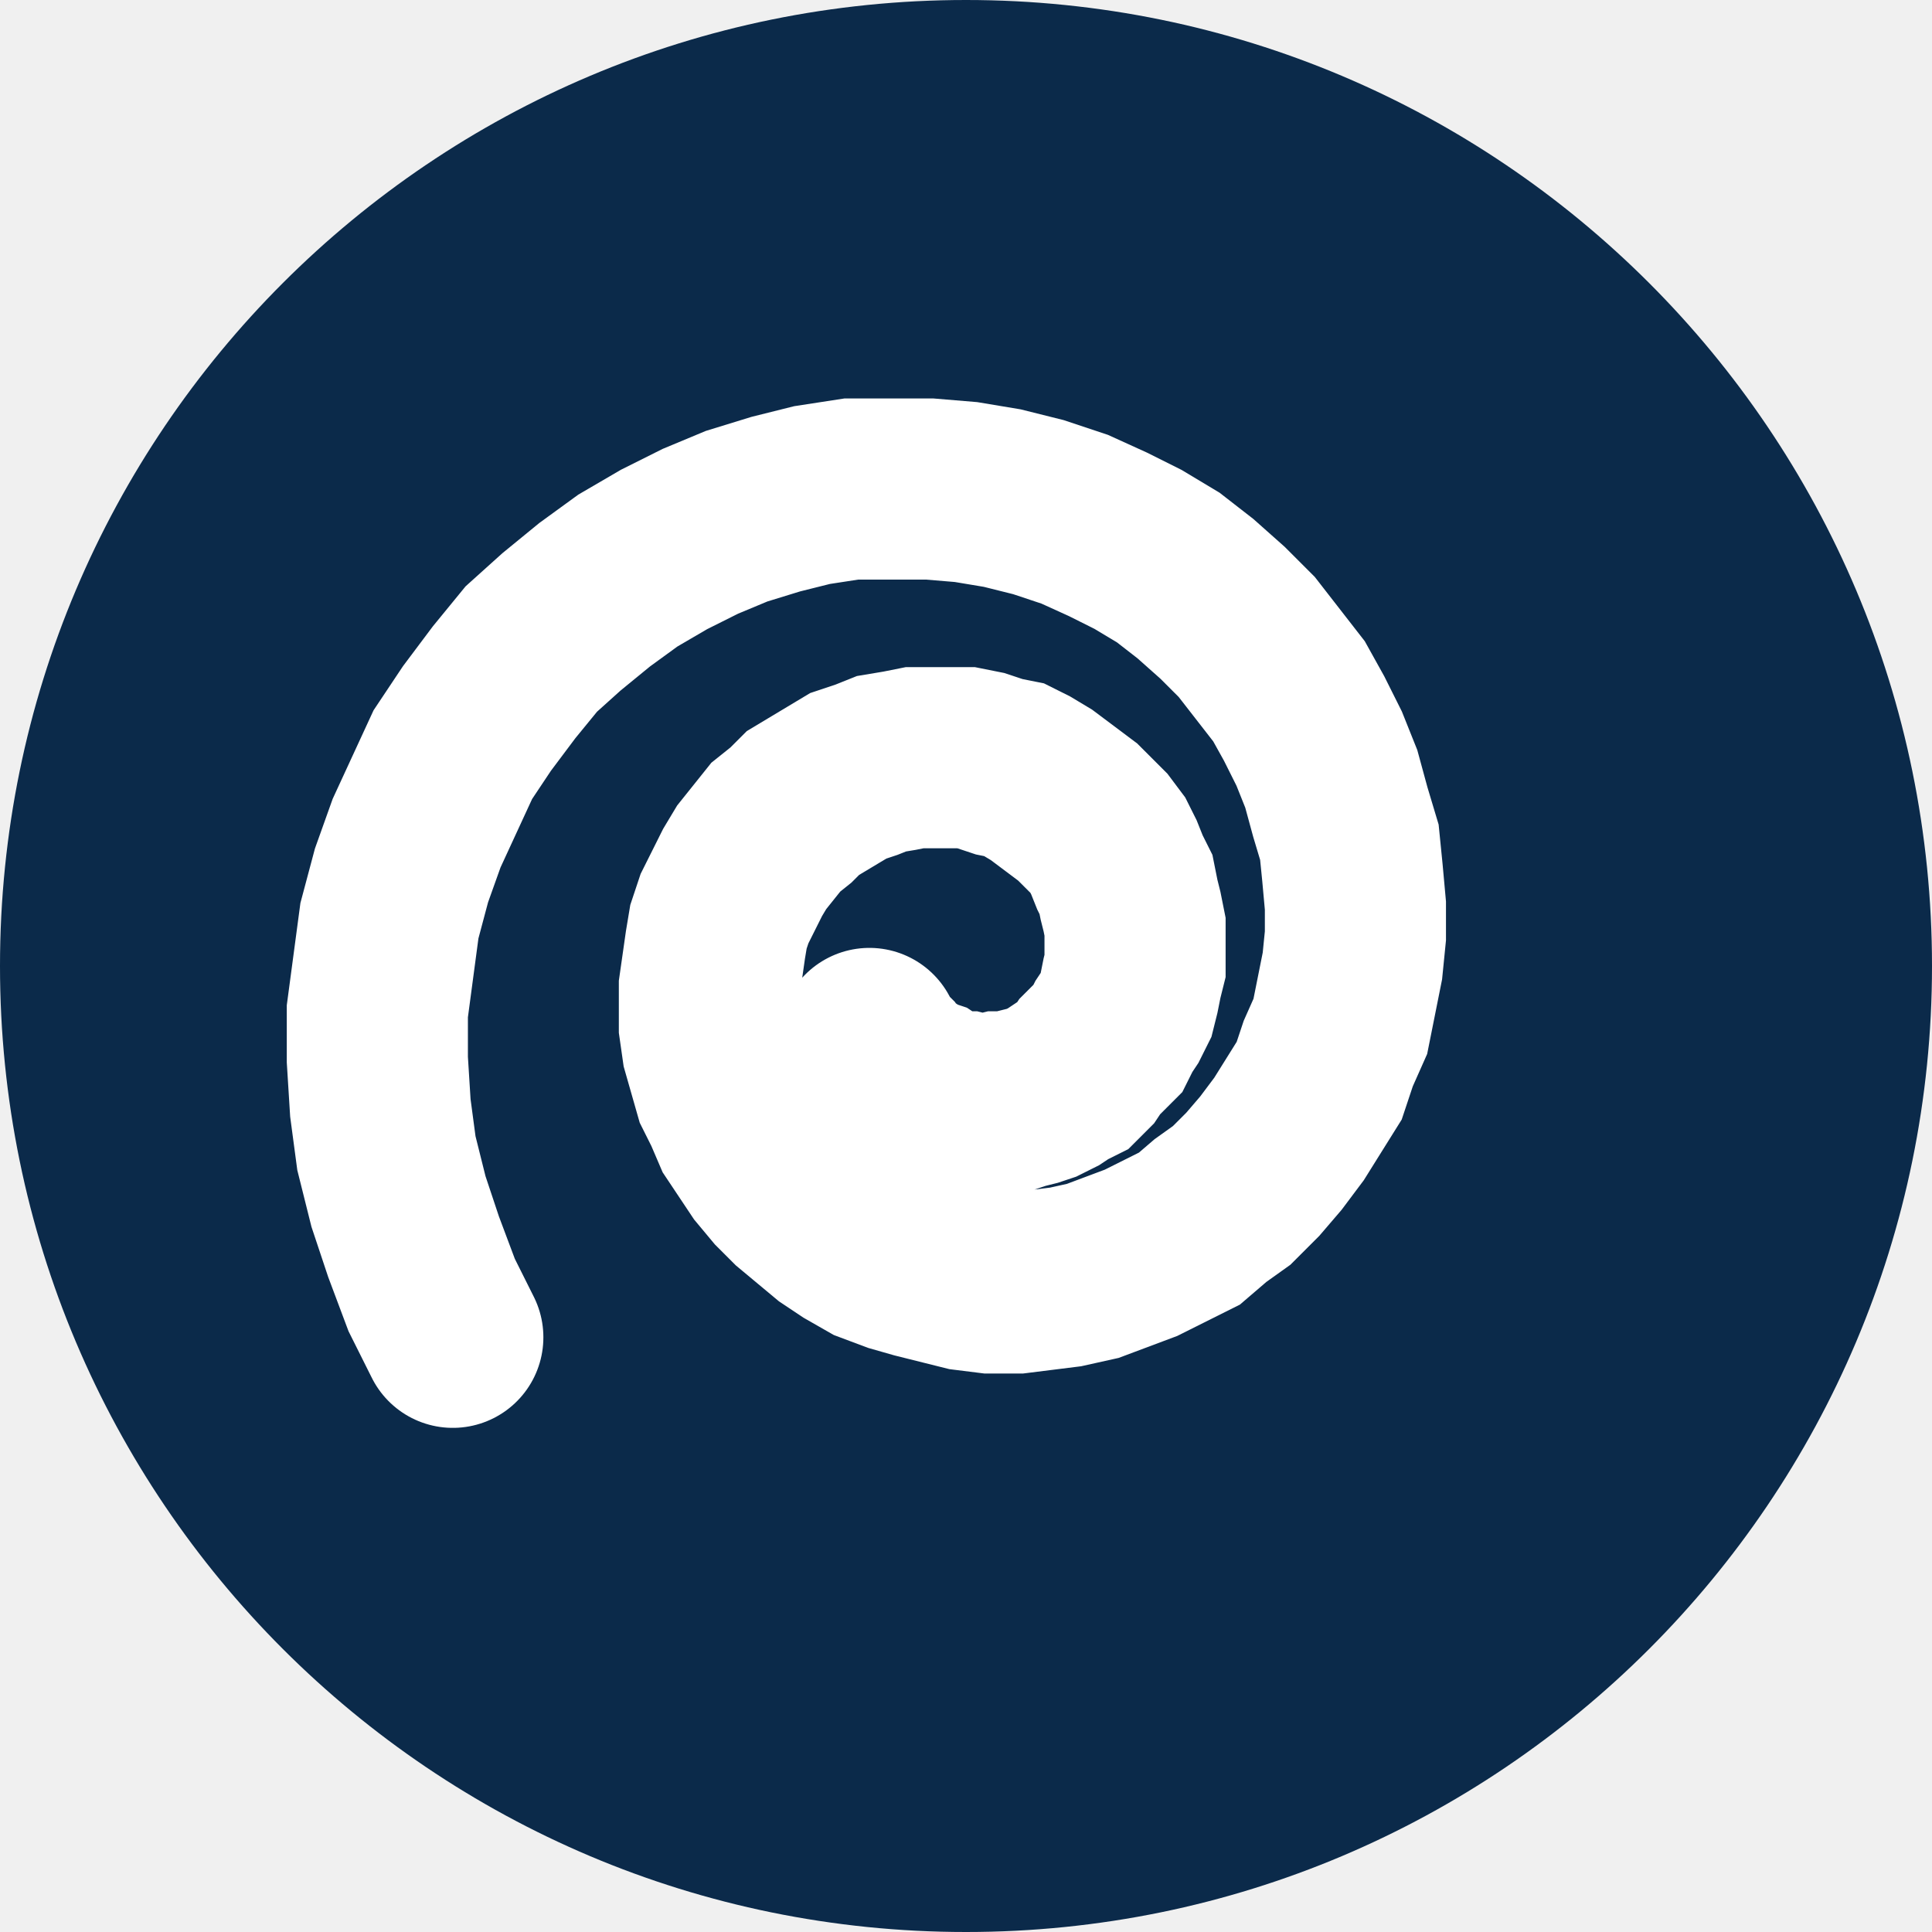
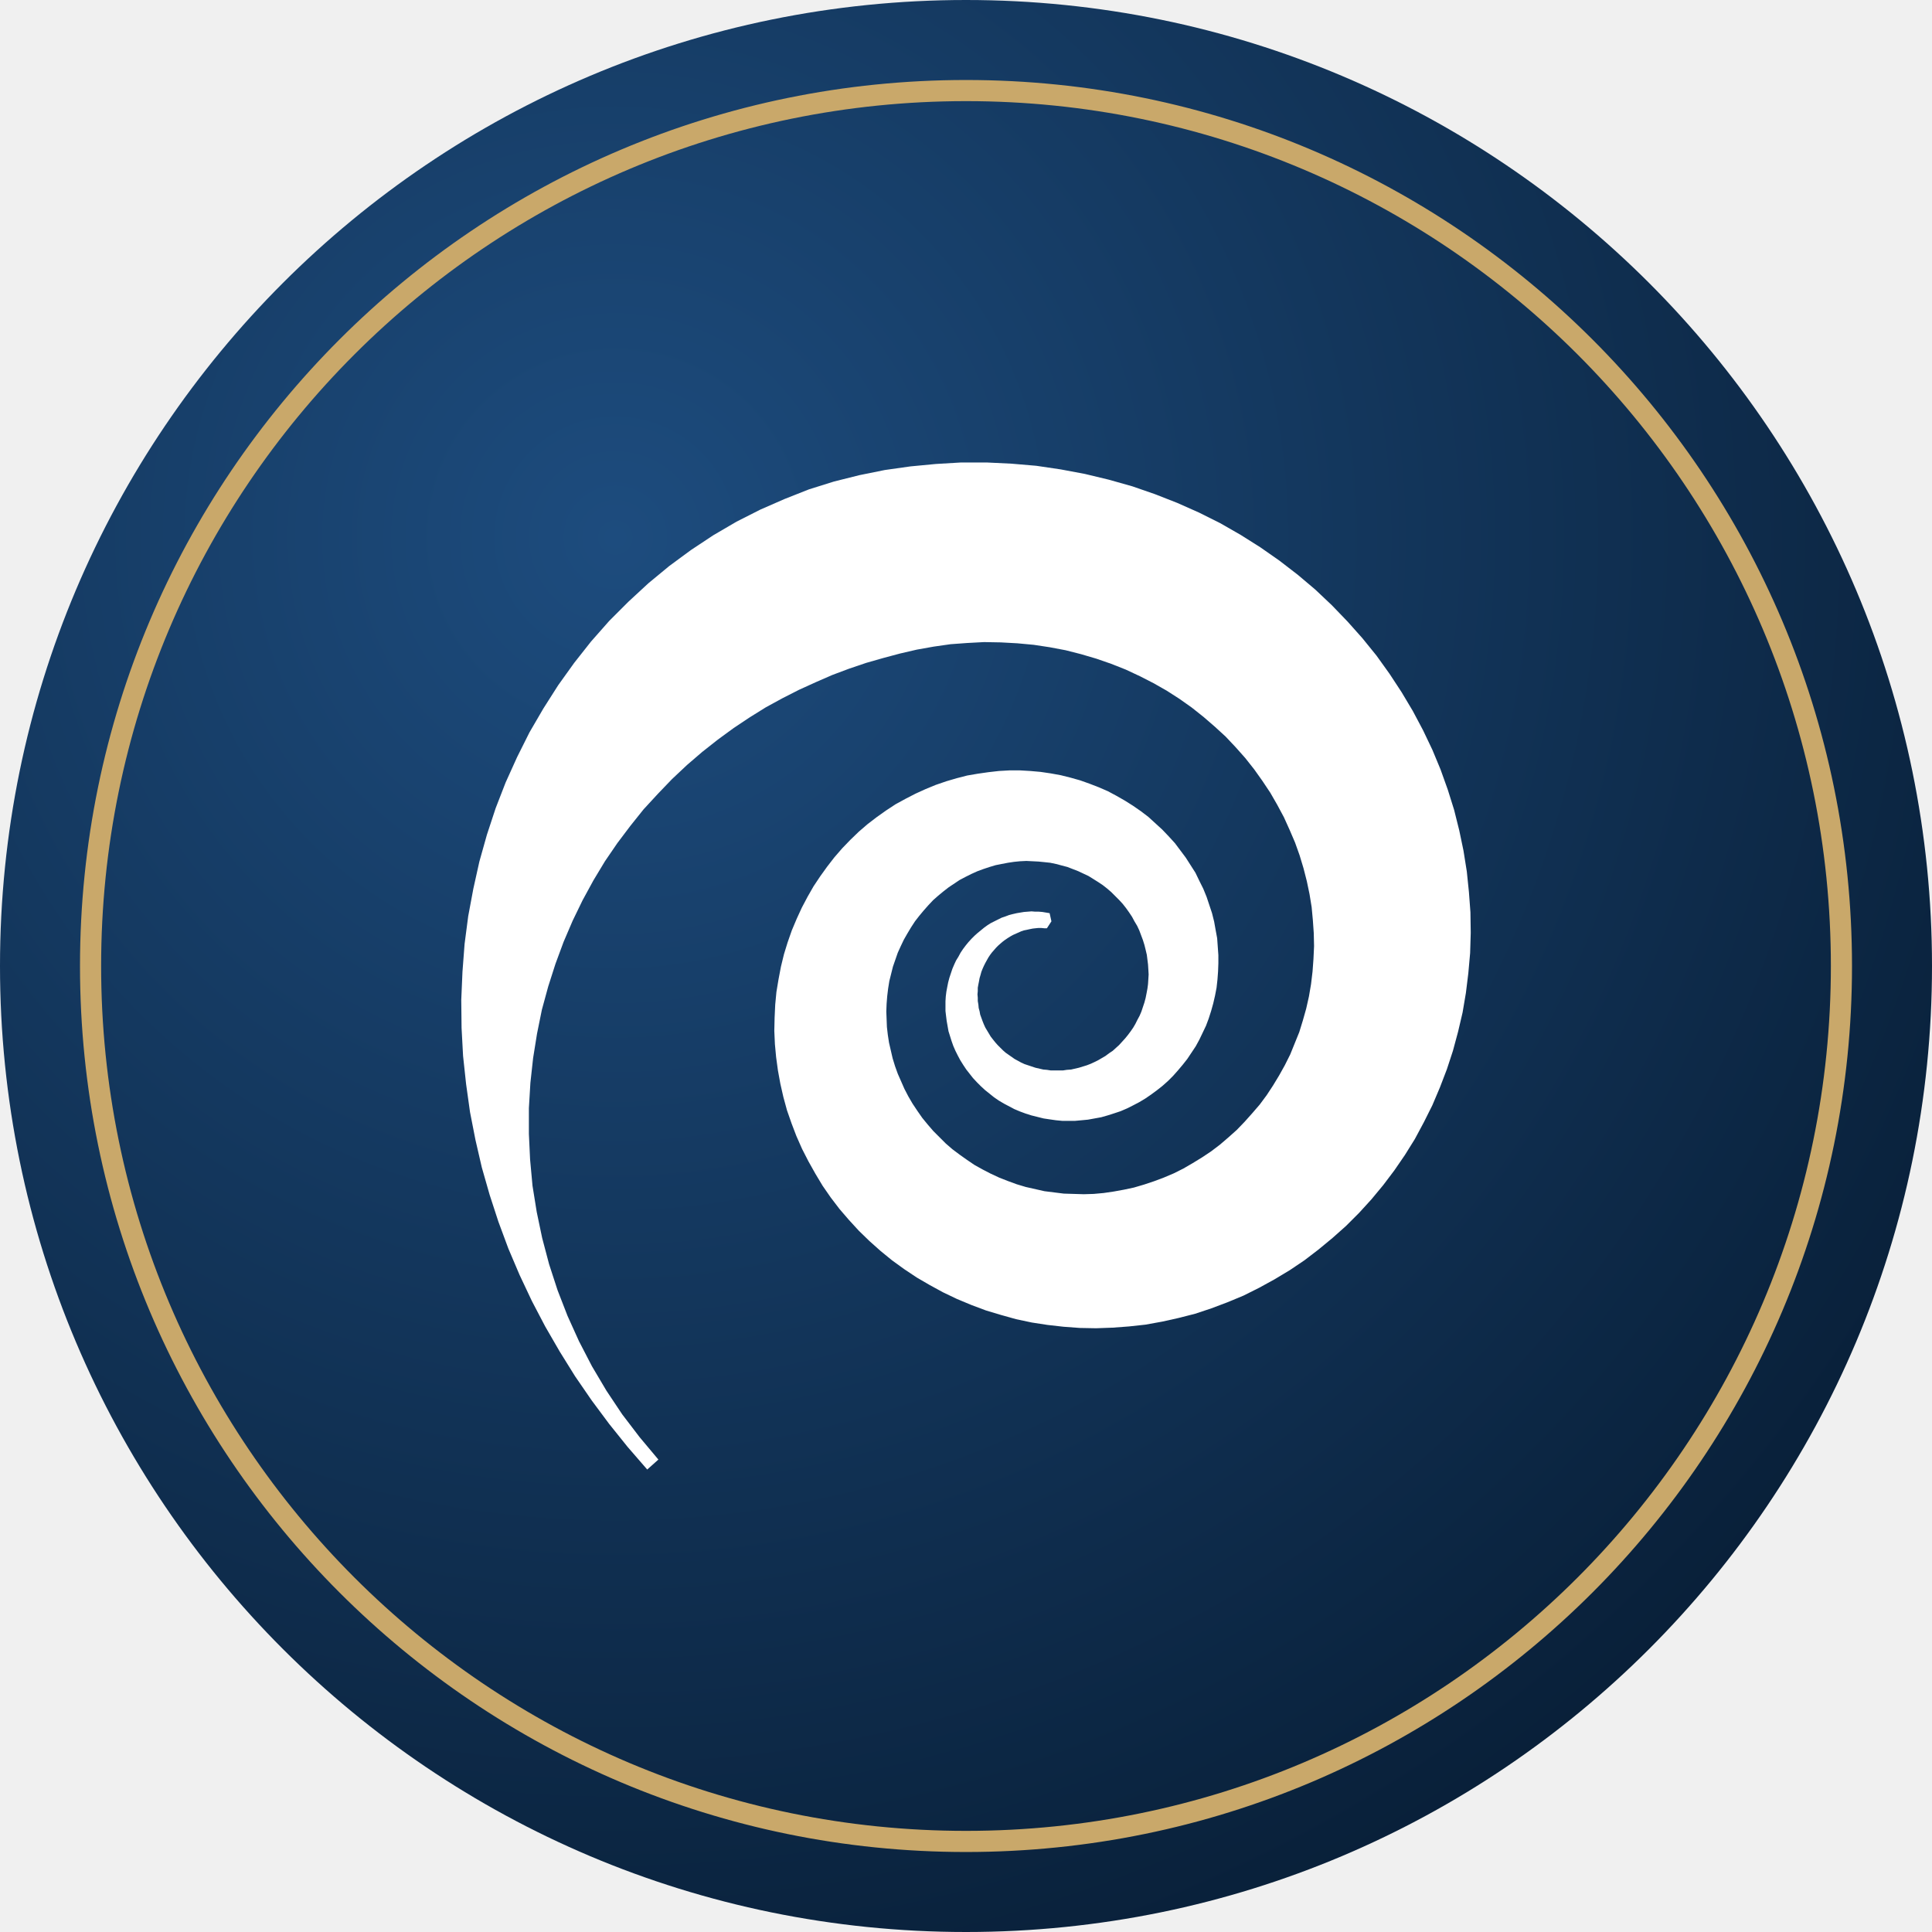
<svg xmlns="http://www.w3.org/2000/svg" viewBox="0 0 64 64">
-   <circle cx="32" cy="32" r="32" fill="#0B2A4A" />
-   <path d="M15.0 44.3 L14.3 42.9 L13.7 41.3 L13.2 39.8 L12.8 38.2 L12.6 36.7 L12.5 35.1 L12.5 33.5 L12.7 32.0 L12.9 30.5 L13.3 29.0 L13.8 27.6 L14.4 26.3 L15.0 25.0 L15.8 23.8 L16.7 22.6 L17.6 21.5 L18.6 20.6 L19.7 19.7 L20.8 18.9 L22.0 18.2 L23.2 17.6 L24.4 17.1 L25.7 16.7 L26.9 16.4 L28.2 16.2 L29.5 16.2 L30.8 16.2 L32.0 16.3 L33.2 16.5 L34.4 16.8 L35.6 17.2 L36.7 17.7 L37.7 18.2 L38.7 18.8 L39.6 19.5 L40.5 20.3 L41.3 21.1 L42.0 22.0 L42.7 22.9 L43.2 23.8 L43.7 24.8 L44.1 25.8 L44.4 26.9 L44.7 27.9 L44.8 28.9 L44.9 30.0 L44.9 31.0 L44.8 32.0 L44.6 33.0 L44.4 34.0 L44.0 34.9 L43.7 35.8 L43.2 36.6 L42.7 37.4 L42.1 38.2 L41.5 38.9 L40.8 39.6 L40.1 40.1 L39.4 40.7 L38.6 41.1 L37.8 41.5 L37.0 41.8 L36.2 42.1 L35.3 42.3 L34.5 42.4 L33.7 42.5 L32.8 42.5 L32.0 42.4 L31.2 42.2 L30.4 42.0 L29.7 41.8 L28.9 41.5 L28.2 41.1 L27.6 40.7 L27.0 40.2 L26.4 39.7 L25.9 39.2 L25.4 38.6 L25.0 38.0 L24.6 37.4 L24.3 36.7 L24.0 36.1 L23.8 35.4 L23.6 34.7 L23.5 34.0 L23.5 33.3 L23.5 32.7 L23.6 32.0 L23.7 31.3 L23.8 30.7 L24.0 30.1 L24.3 29.5 L24.6 28.9 L24.9 28.4 L25.3 27.9 L25.7 27.4 L26.2 27.0 L26.6 26.6 L27.1 26.3 L27.6 26.0 L28.1 25.7 L28.7 25.5 L29.2 25.3 L29.8 25.2 L30.3 25.1 L30.9 25.1 L31.5 25.1 L32.0 25.1 L32.5 25.2 L33.1 25.4 L33.6 25.5 L34.0 25.7 L34.5 26.0 L34.9 26.3 L35.3 26.6 L35.7 26.9 L36.1 27.3 L36.4 27.6 L36.7 28.0 L36.9 28.4 L37.1 28.9 L37.3 29.3 L37.4 29.8 L37.5 30.2 L37.6 30.7 L37.6 31.1 L37.6 31.6 L37.6 32.0 L37.5 32.4 L37.4 32.9 L37.3 33.3 L37.1 33.7 L36.9 34.0 L36.7 34.4 L36.4 34.7 L36.1 35.0 L35.9 35.3 L35.6 35.6 L35.2 35.8 L34.9 36.0 L34.5 36.2 L34.2 36.3 L33.8 36.4 L33.5 36.5 L33.1 36.5 L32.7 36.6 L32.4 36.6 L32.0 36.5 L31.6 36.5 L31.3 36.4 L31.0 36.3 L30.7 36.1 L30.4 36.0 L30.1 35.8 L29.8 35.6 L29.5 35.4 L29.3 35.1 L29.1 34.9 L28.9 34.6 L28.8 34.4" fill="none" stroke="#fff" stroke-width="6" stroke-linecap="round" />
+   <defs>
+     <radialGradient id="lg" cx="32%" cy="28%" r="85%">
+       <stop offset="0" stop-color="#1D4C7E" />
+       <stop offset="1" stop-color="#071C33" />
+     </radialGradient>
+   </defs>
+   <circle cx="32" cy="32" r="32" fill="url(#lg)" />
+   <circle cx="32" cy="32" r="29" fill="none" stroke="#C9A86A" stroke-width=".7" />
+   <path d="M21.81 48.35 L21.19 47.61 L20.61 46.85 L20.09 46.07 L19.61 45.26 L19.18 44.43 L18.80 43.59 L18.47 42.74 L18.19 41.88 L17.96 41.01 L17.78 40.15 L17.64 39.28 L17.56 38.41 L17.52 37.56 L17.52 36.71 L17.57 35.87 L17.66 35.05 L17.79 34.24 L17.95 33.45 L18.16 32.68 L18.40 31.93 L18.67 31.20 L18.97 30.50 L19.30 29.82 L19.66 29.16 L20.04 28.53 L20.45 27.93 L20.88 27.36 L21.32 26.81 L21.79 26.30 L22.26 25.81 L22.76 25.34 L23.26 24.91 L23.78 24.50 L24.30 24.12 L24.84 23.76 L25.37 23.43 L25.92 23.13 L26.47 22.85 L27.02 22.60 L27.57 22.36 L28.13 22.15 L28.69 21.96 L29.25 21.80 L29.81 21.65 L30.37 21.52 L30.93 21.42 L31.49 21.34 L32.04 21.30 L32.60 21.27 L33.15 21.28 L33.70 21.31 L34.24 21.36 L34.77 21.44 L35.30 21.54 L35.81 21.67 L36.32 21.82 L36.81 21.99 L37.29 22.18 L37.76 22.40 L38.21 22.63 L38.65 22.88 L39.07 23.15 L39.48 23.44 L39.87 23.75 L40.24 24.07 L40.60 24.40 L40.93 24.75 L41.25 25.11 L41.55 25.49 L41.82 25.87 L42.08 26.26 L42.31 26.66 L42.53 27.07 L42.72 27.49 L42.90 27.91 L43.05 28.33 L43.18 28.76 L43.29 29.19 L43.38 29.62 L43.45 30.05 L43.49 30.48 L43.52 30.91 L43.53 31.34 L43.51 31.77 L43.48 32.18 L43.43 32.60 L43.36 33.01 L43.27 33.41 L43.16 33.80 L43.04 34.19 L42.89 34.56 L42.74 34.93 L42.56 35.29 L42.37 35.63 L42.17 35.96 L41.96 36.28 L41.73 36.59 L41.48 36.88 L41.23 37.16 L40.97 37.43 L40.69 37.68 L40.41 37.92 L40.12 38.14 L39.82 38.34 L39.51 38.53 L39.20 38.71 L38.88 38.87 L38.55 39.01 L38.23 39.13 L37.90 39.24 L37.56 39.34 L37.23 39.41 L36.90 39.47 L36.56 39.52 L36.23 39.55 L35.90 39.56 L35.57 39.55 L35.24 39.54 L34.92 39.50 L34.60 39.46 L34.29 39.39 L33.98 39.32 L33.68 39.23 L33.38 39.12 L33.10 39.01 L32.82 38.88 L32.55 38.74 L32.28 38.59 L32.03 38.42 L31.79 38.25 L31.55 38.07 L31.33 37.88 L31.12 37.67 L30.92 37.47 L30.73 37.25 L30.55 37.03 L30.39 36.80 L30.23 36.56 L30.09 36.32 L29.96 36.07 L29.85 35.82 L29.74 35.57 L29.65 35.32 L29.57 35.06 L29.51 34.80 L29.45 34.54 L29.41 34.28 L29.38 34.02 L29.37 33.76 L29.36 33.51 L29.37 33.25 L29.39 33.00 L29.42 32.75 L29.46 32.50 L29.52 32.26 L29.58 32.02 L29.66 31.79 L29.74 31.56 L29.84 31.34 L29.94 31.13 L30.06 30.92 L30.18 30.72 L30.31 30.52 L30.45 30.34 L30.60 30.16 L30.75 29.99 L30.91 29.82 L31.08 29.67 L31.25 29.53 L31.43 29.39 L31.61 29.27 L31.79 29.15 L31.98 29.05 L32.18 28.95 L32.38 28.86 L32.57 28.79 L32.78 28.72 L32.98 28.66 L33.18 28.62 L33.39 28.58 L33.59 28.55 L33.79 28.53 L34.00 28.52 L34.20 28.53 L34.40 28.54 L34.60 28.56 L34.79 28.58 L34.98 28.62 L35.17 28.67 L35.36 28.72 L35.54 28.79 L35.72 28.86 L35.89 28.94 L36.06 29.02 L36.22 29.12 L36.38 29.22 L36.53 29.32 L36.67 29.43 L36.81 29.55 L36.94 29.68 L37.07 29.81 L37.19 29.94 L37.30 30.08 L37.40 30.22 L37.50 30.37 L37.58 30.52 L37.67 30.67 L37.74 30.82 L37.80 30.98 L37.86 31.14 L37.91 31.30 L37.95 31.46 L37.99 31.63 L38.01 31.79 L38.03 31.95 L38.04 32.11 L38.05 32.28 L38.04 32.44 L38.03 32.60 L38.01 32.75 L37.98 32.91 L37.95 33.06 L37.91 33.21 L37.86 33.36 L37.81 33.51 L37.75 33.65 L37.68 33.78 L37.61 33.92 L37.54 34.04 L37.45 34.17 L37.36 34.29 L37.27 34.40 L37.17 34.51 L37.07 34.62 L36.97 34.71 L36.86 34.81 L36.74 34.89 L36.62 34.98 L36.50 35.05 L36.38 35.12 L36.26 35.18 L36.13 35.24 L36.00 35.29 L35.87 35.33 L35.74 35.37 L35.61 35.40 L35.48 35.43 L35.34 35.44 L35.21 35.46 L35.08 35.46 L34.95 35.46 L34.81 35.46 L34.68 35.44 L34.56 35.43 L34.43 35.40 L34.30 35.37 L34.18 35.33 L34.06 35.29 L33.94 35.25 L33.83 35.20 L33.72 35.14 L33.61 35.08 L33.51 35.01 L33.41 34.94 L33.31 34.87 L33.22 34.79 L33.13 34.70 L33.05 34.62 L32.97 34.53 L32.89 34.43 L32.82 34.34 L32.76 34.24 L32.70 34.14 L32.64 34.04 L32.59 33.93 L32.55 33.83 L32.51 33.72 L32.47 33.61 L32.45 33.50 L32.42 33.39 L32.41 33.28 L32.39 33.16 L32.39 33.05 L32.38 32.94 L32.39 32.83 L32.39 32.72 L32.41 32.61 L32.43 32.51 L32.45 32.40 L32.48 32.30 L32.51 32.19 L32.55 32.09 L32.59 32.00 L32.64 31.90 L32.69 31.81 L32.74 31.72 L32.80 31.63 L32.86 31.55 L32.93 31.47 L33.00 31.39 L33.07 31.32 L33.15 31.25 L33.22 31.19 L33.30 31.13 L33.39 31.07 L33.47 31.02 L33.56 30.97 L33.65 30.93 L33.74 30.89 L33.83 30.85 L33.92 30.82 L34.02 30.80 L34.11 30.78 L34.21 30.76 L34.30 30.75 L34.40 30.74 L34.49 30.74 L34.59 30.75 L34.68 30.75 L34.83 30.52 L34.83 30.52 L34.77 30.25 L34.65 30.23 L34.53 30.21 L34.41 30.20 L34.29 30.20 L34.17 30.19 L34.05 30.20 L33.92 30.21 L33.80 30.23 L33.68 30.25 L33.55 30.28 L33.43 30.31 L33.30 30.36 L33.18 30.40 L33.06 30.46 L32.94 30.52 L32.82 30.58 L32.71 30.65 L32.60 30.73 L32.49 30.82 L32.38 30.91 L32.28 31.00 L32.18 31.10 L32.08 31.21 L31.99 31.32 L31.90 31.44 L31.82 31.56 L31.75 31.69 L31.67 31.82 L31.61 31.95 L31.55 32.09 L31.50 32.24 L31.45 32.39 L31.41 32.54 L31.38 32.69 L31.35 32.85 L31.33 33.01 L31.32 33.17 L31.32 33.33 L31.32 33.49 L31.34 33.66 L31.36 33.82 L31.39 33.99 L31.42 34.16 L31.47 34.32 L31.52 34.48 L31.58 34.65 L31.65 34.81 L31.73 34.97 L31.81 35.12 L31.91 35.28 L32.01 35.43 L32.12 35.57 L32.23 35.71 L32.36 35.85 L32.49 35.98 L32.63 36.11 L32.78 36.23 L32.93 36.35 L33.09 36.46 L33.26 36.56 L33.43 36.65 L33.60 36.74 L33.79 36.82 L33.98 36.89 L34.17 36.95 L34.37 37.00 L34.57 37.05 L34.77 37.08 L34.98 37.11 L35.19 37.13 L35.40 37.13 L35.61 37.13 L35.83 37.11 L36.04 37.09 L36.26 37.05 L36.48 37.01 L36.69 36.95 L36.91 36.88 L37.12 36.81 L37.33 36.72 L37.53 36.62 L37.74 36.51 L37.94 36.39 L38.13 36.26 L38.32 36.12 L38.51 35.97 L38.69 35.81 L38.86 35.64 L39.02 35.46 L39.18 35.27 L39.33 35.08 L39.47 34.87 L39.61 34.66 L39.73 34.44 L39.84 34.21 L39.95 33.98 L40.04 33.74 L40.12 33.49 L40.19 33.24 L40.25 32.98 L40.30 32.72 L40.33 32.45 L40.35 32.18 L40.36 31.91 L40.36 31.64 L40.34 31.36 L40.32 31.08 L40.27 30.81 L40.22 30.53 L40.15 30.25 L40.06 29.98 L39.97 29.71 L39.86 29.44 L39.73 29.18 L39.60 28.91 L39.44 28.66 L39.28 28.41 L39.10 28.17 L38.92 27.93 L38.71 27.70 L38.50 27.48 L38.27 27.27 L38.04 27.06 L37.79 26.87 L37.53 26.69 L37.26 26.52 L36.98 26.36 L36.70 26.21 L36.40 26.08 L36.09 25.96 L35.78 25.85 L35.46 25.76 L35.14 25.68 L34.81 25.62 L34.47 25.57 L34.13 25.54 L33.79 25.52 L33.44 25.52 L33.09 25.54 L32.74 25.58 L32.39 25.63 L32.04 25.69 L31.69 25.78 L31.35 25.88 L31.00 26.00 L30.66 26.14 L30.33 26.29 L30.00 26.46 L29.67 26.64 L29.35 26.85 L29.04 27.07 L28.74 27.30 L28.45 27.55 L28.17 27.82 L27.90 28.10 L27.64 28.40 L27.40 28.71 L27.17 29.03 L26.95 29.36 L26.75 29.71 L26.56 30.07 L26.39 30.44 L26.23 30.82 L26.09 31.22 L25.97 31.61 L25.87 32.02 L25.79 32.44 L25.72 32.86 L25.68 33.28 L25.66 33.71 L25.65 34.15 L25.67 34.59 L25.71 35.02 L25.77 35.46 L25.85 35.90 L25.95 36.34 L26.07 36.78 L26.22 37.21 L26.38 37.63 L26.57 38.06 L26.78 38.47 L27.01 38.88 L27.25 39.28 L27.52 39.67 L27.81 40.05 L28.12 40.41 L28.45 40.77 L28.80 41.11 L29.17 41.44 L29.55 41.75 L29.95 42.04 L30.37 42.32 L30.80 42.57 L31.24 42.81 L31.70 43.03 L32.18 43.23 L32.66 43.41 L33.16 43.56 L33.66 43.70 L34.18 43.81 L34.70 43.89 L35.23 43.95 L35.77 43.99 L36.31 44.00 L36.86 43.98 L37.40 43.94 L37.95 43.88 L38.50 43.78 L39.04 43.66 L39.59 43.52 L40.13 43.34 L40.66 43.14 L41.19 42.92 L41.71 42.66 L42.22 42.38 L42.72 42.08 L43.21 41.75 L43.68 41.39 L44.14 41.01 L44.59 40.61 L45.02 40.18 L45.43 39.73 L45.82 39.26 L46.19 38.77 L46.54 38.26 L46.87 37.73 L47.17 37.17 L47.45 36.61 L47.70 36.02 L47.93 35.42 L48.13 34.81 L48.30 34.18 L48.45 33.54 L48.56 32.89 L48.64 32.24 L48.70 31.57 L48.72 30.90 L48.71 30.22 L48.66 29.55 L48.59 28.87 L48.48 28.18 L48.34 27.51 L48.17 26.83 L47.96 26.16 L47.72 25.49 L47.45 24.84 L47.14 24.19 L46.80 23.55 L46.43 22.93 L46.03 22.32 L45.60 21.72 L45.13 21.14 L44.64 20.59 L44.12 20.05 L43.57 19.53 L42.99 19.04 L42.38 18.57 L41.75 18.13 L41.10 17.72 L40.42 17.33 L39.72 16.98 L39.00 16.66 L38.26 16.37 L37.51 16.11 L36.73 15.89 L35.94 15.70 L35.14 15.55 L34.33 15.43 L33.51 15.36 L32.68 15.32 L31.84 15.32 L31.00 15.37 L30.16 15.45 L29.31 15.57 L28.47 15.74 L27.63 15.95 L26.80 16.21 L25.99 16.53 L25.19 16.88 L24.40 17.28 L23.63 17.73 L22.89 18.22 L22.17 18.75 L21.48 19.32 L20.82 19.93 L20.18 20.57 L19.58 21.25 L19.02 21.96 L18.49 22.70 L18.00 23.47 L17.54 24.26 L17.13 25.08 L16.75 25.92 L16.42 26.77 L16.13 27.65 L15.88 28.54 L15.68 29.44 L15.51 30.35 L15.39 31.27 L15.32 32.19 L15.28 33.12 L15.29 34.05 L15.34 34.98 L15.44 35.91 L15.57 36.84 L15.75 37.76 L15.96 38.67 L16.22 39.58 L16.51 40.47 L16.84 41.36 L17.21 42.23 L17.62 43.10 L18.06 43.94 L18.54 44.77 L19.05 45.59 L19.60 46.39 L20.18 47.17 L20.79 47.93 L21.44 48.68Z" fill="#FFFFFF" />
</svg>
